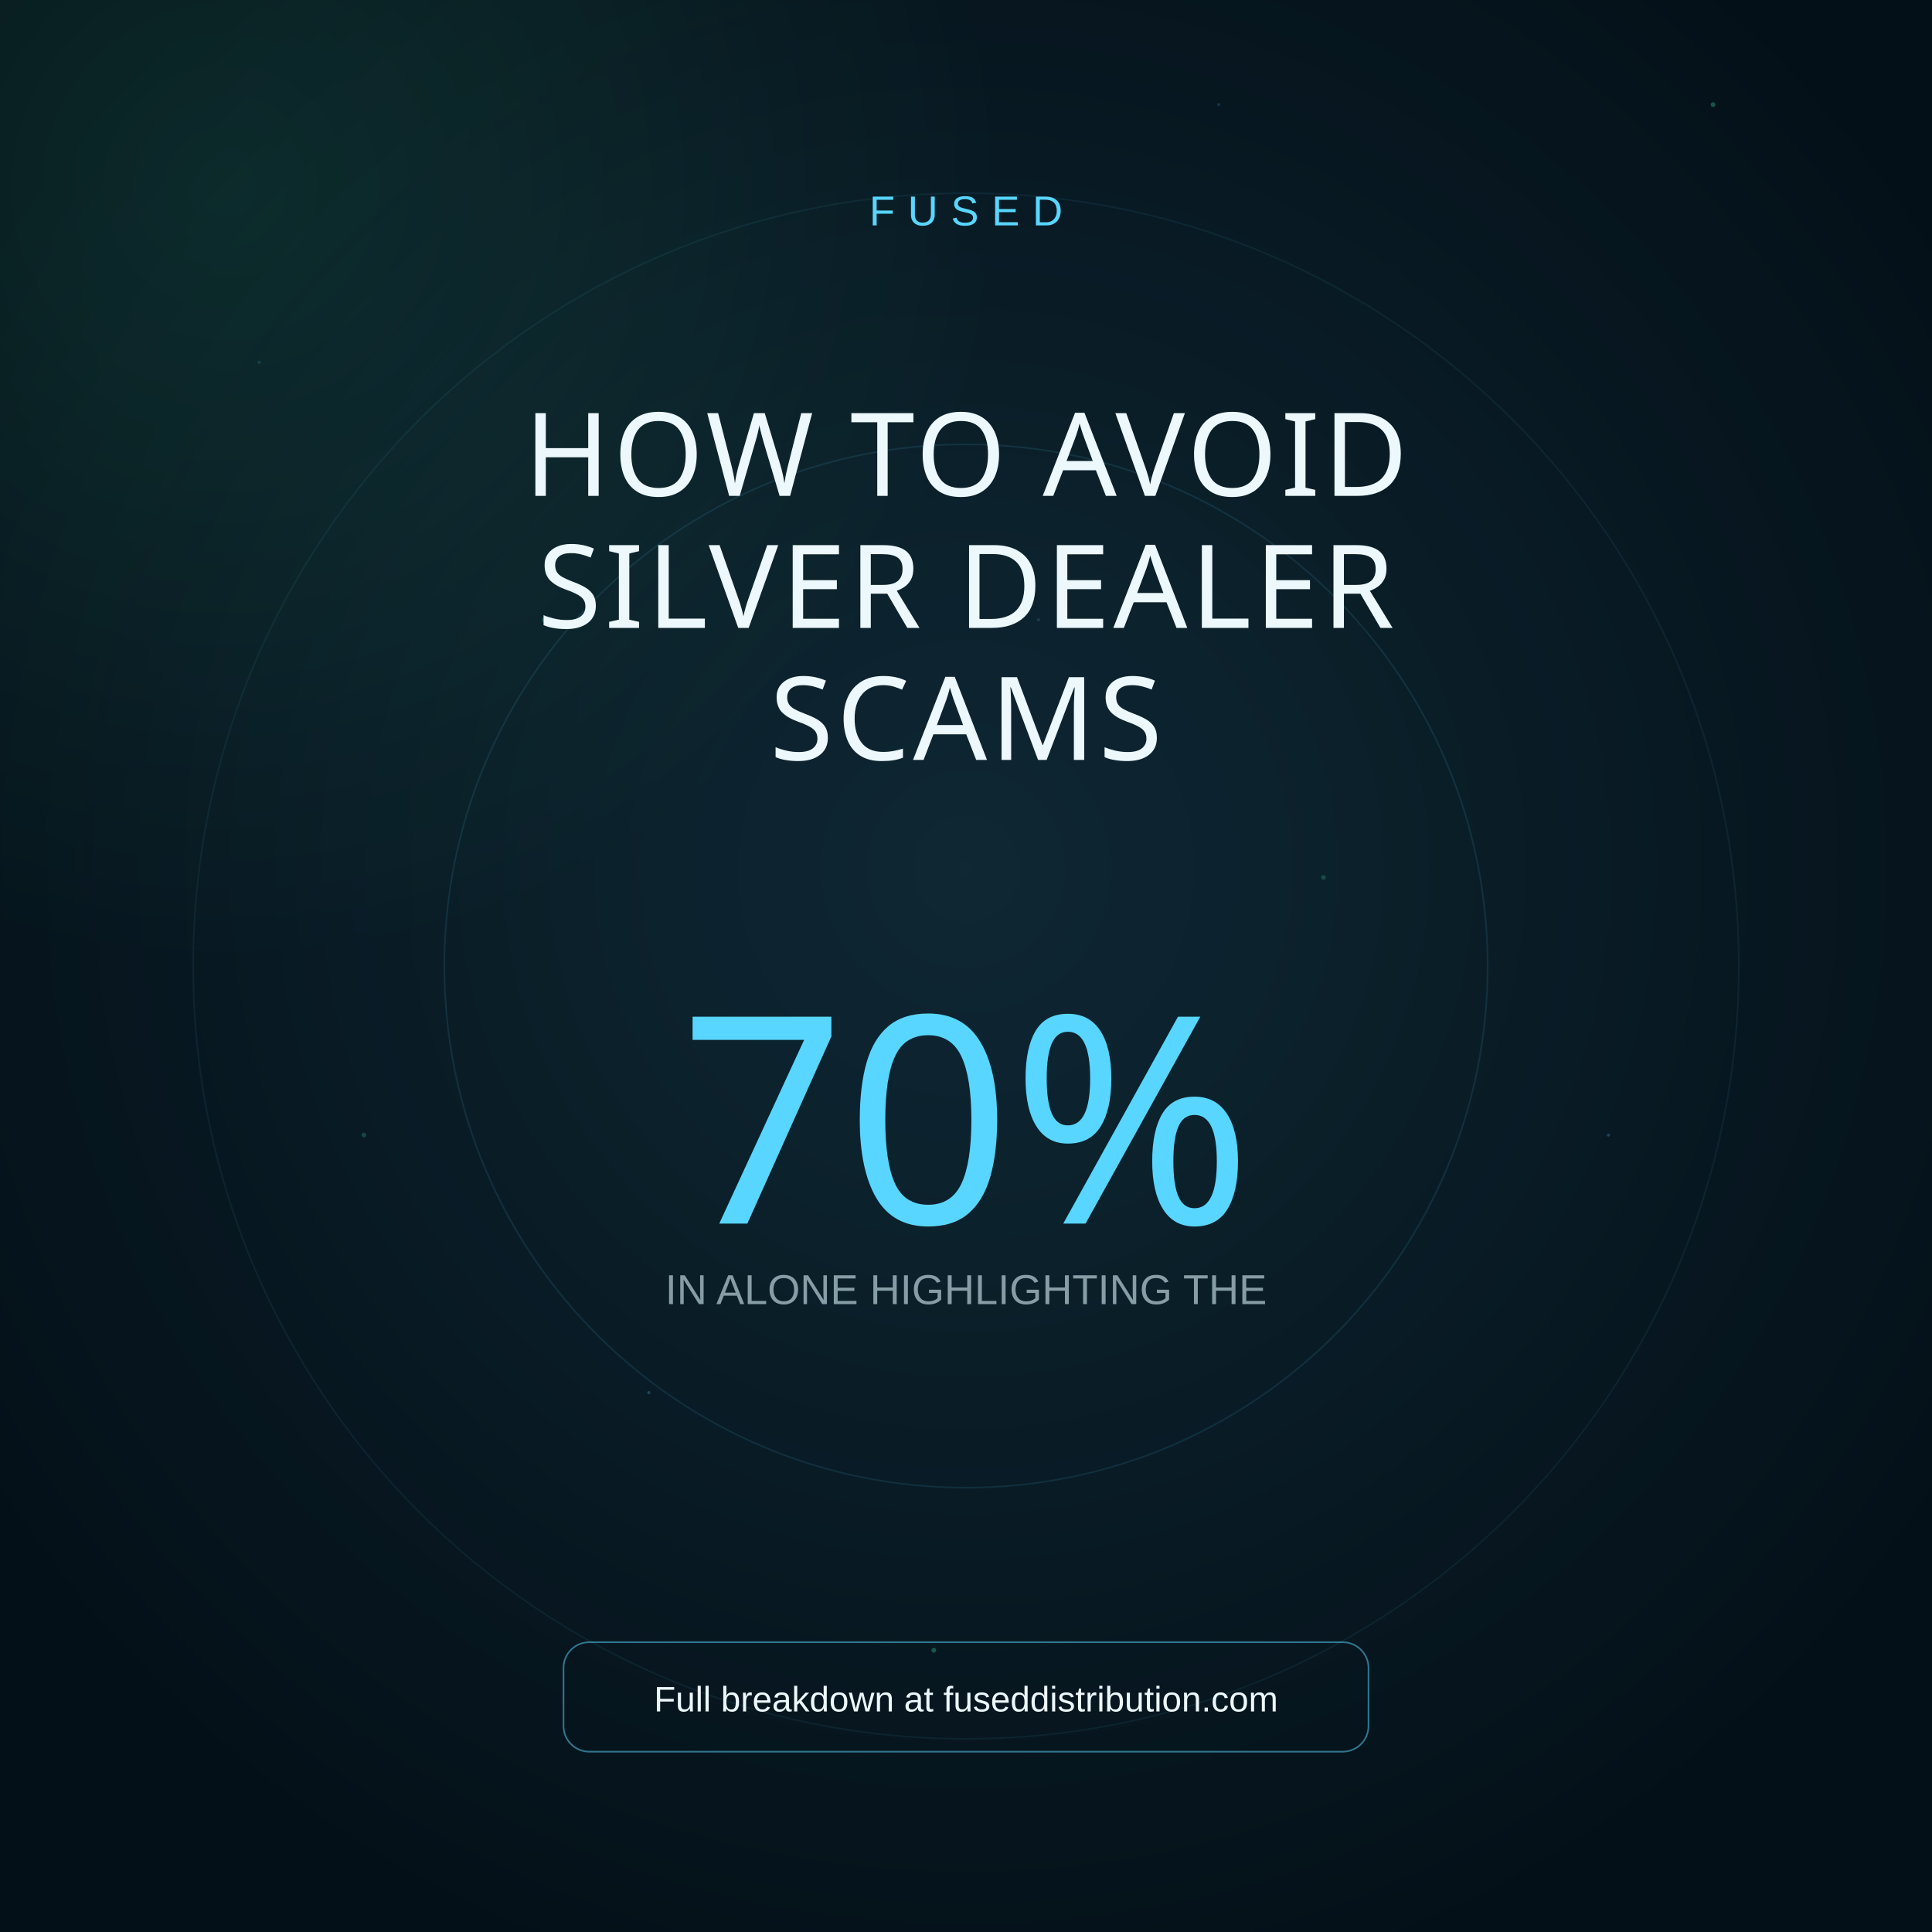
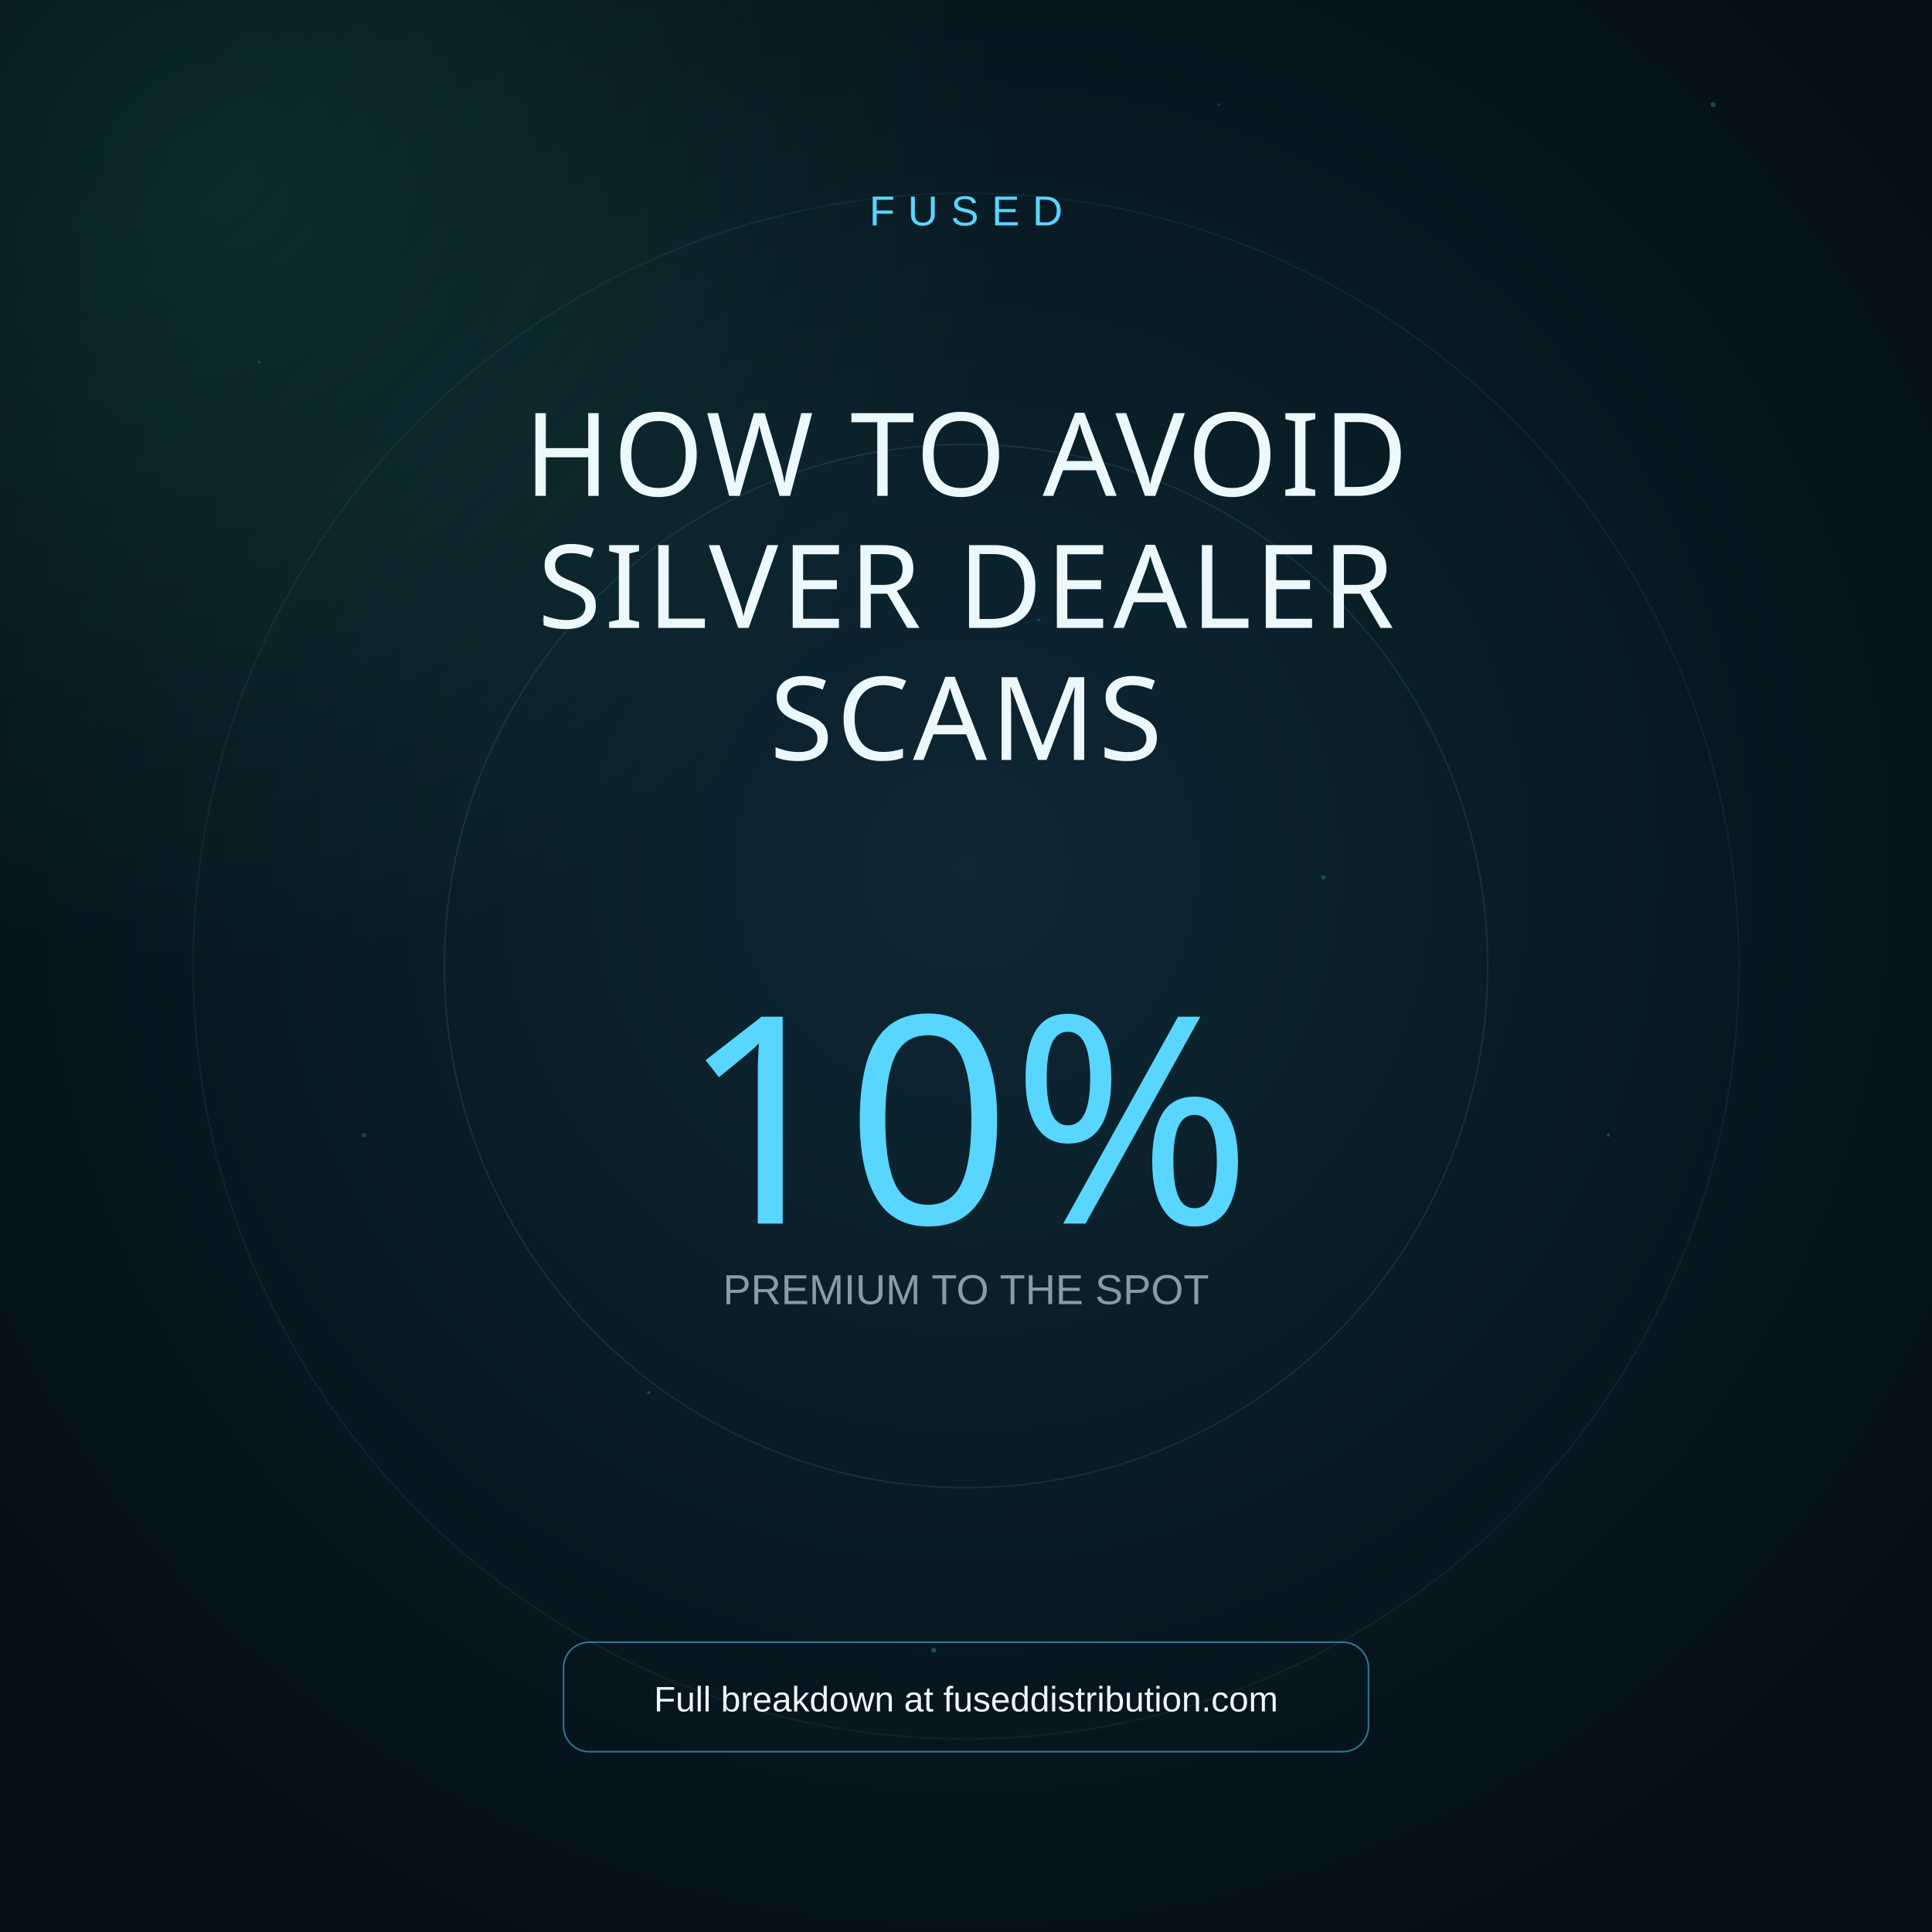
<svg xmlns="http://www.w3.org/2000/svg" width="1200" height="1200" viewBox="0 0 1200 1200">
  <rect width="1200" height="1200" fill="#041018" />
  <radialGradient id="g1" cx="50%" cy="45%" r="60%">
    <stop offset="0%" stop-color="#58d6ff" stop-opacity="0.12" />
    <stop offset="100%" stop-color="#58d6ff" stop-opacity="0" />
  </radialGradient>
  <radialGradient id="g2" cx="12%" cy="10%" r="40%">
    <stop offset="0%" stop-color="#4dffb8" stop-opacity="0.10" />
    <stop offset="100%" stop-color="#4dffb8" stop-opacity="0" />
  </radialGradient>
  <rect width="1200" height="1200" fill="url(#g1)" />
  <rect width="1200" height="1200" fill="url(#g2)" />
  <circle cx="600" cy="600" r="480" fill="none" stroke="#58d6ff" stroke-opacity="0.07" />
  <circle cx="600" cy="600" r="324" fill="none" stroke="#58d6ff" stroke-opacity="0.11" />
  <circle cx="757" cy="65" r="1" fill="#58d6ff" opacity="0.15" />
  <circle cx="338" cy="385" r="1.5" fill="#4dffb8" opacity="0.19" />
  <circle cx="999" cy="705" r="1" fill="#58d6ff" opacity="0.23" />
  <circle cx="580" cy="1025" r="1.5" fill="#4dffb8" opacity="0.27" />
  <circle cx="161" cy="225" r="1" fill="#58d6ff" opacity="0.15" />
  <circle cx="822" cy="545" r="1.5" fill="#4dffb8" opacity="0.19" />
  <circle cx="403" cy="865" r="1" fill="#58d6ff" opacity="0.23" />
  <circle cx="1064" cy="65" r="1.5" fill="#4dffb8" opacity="0.27" />
  <circle cx="645" cy="385" r="1" fill="#58d6ff" opacity="0.15" />
  <circle cx="226" cy="705" r="1.5" fill="#4dffb8" opacity="0.19" />
  <text x="600" y="140" font-family="Arial, sans-serif" font-size="26" fill="#58d6ff" text-anchor="middle" letter-spacing="8">FUSED</text>
  <text x="600" y="308" font-family="Impact, sans-serif" font-size="72" fill="#ecf8fb" text-anchor="middle" letter-spacing="2">HOW TO AVOID</text>
  <text x="600" y="390" font-family="Impact, sans-serif" font-size="72" fill="#ecf8fb" text-anchor="middle" letter-spacing="2">SILVER DEALER</text>
  <text x="600" y="472" font-family="Impact, sans-serif" font-size="72" fill="#ecf8fb" text-anchor="middle" letter-spacing="2">SCAMS</text>
-   <text x="600" y="760" font-family="Impact, sans-serif" font-size="180" fill="#58d6ff" text-anchor="middle">70%</text>
-   <text x="600" y="810" font-family="Arial, sans-serif" font-size="26" fill="rgba(175,198,207,0.75)" text-anchor="middle">IN ALONE HIGHLIGHTING THE</text>
+   <text x="600" y="760" font-family="Impact, sans-serif" font-size="180" fill="#58d6ff" text-anchor="middle">10%</text>
+   <text x="600" y="810" font-family="Arial, sans-serif" font-size="26" fill="rgba(175,198,207,0.75)" text-anchor="middle">PREMIUM TO THE SPOT</text>
  <rect x="350" y="1020" width="500" height="68" rx="16" fill="none" stroke="#58d6ff" stroke-opacity="0.5" />
  <text x="600" y="1063" font-family="Arial, sans-serif" font-size="22" fill="#ecf8fb" text-anchor="middle">Full breakdown at fuseddistribution.com</text>
</svg>
